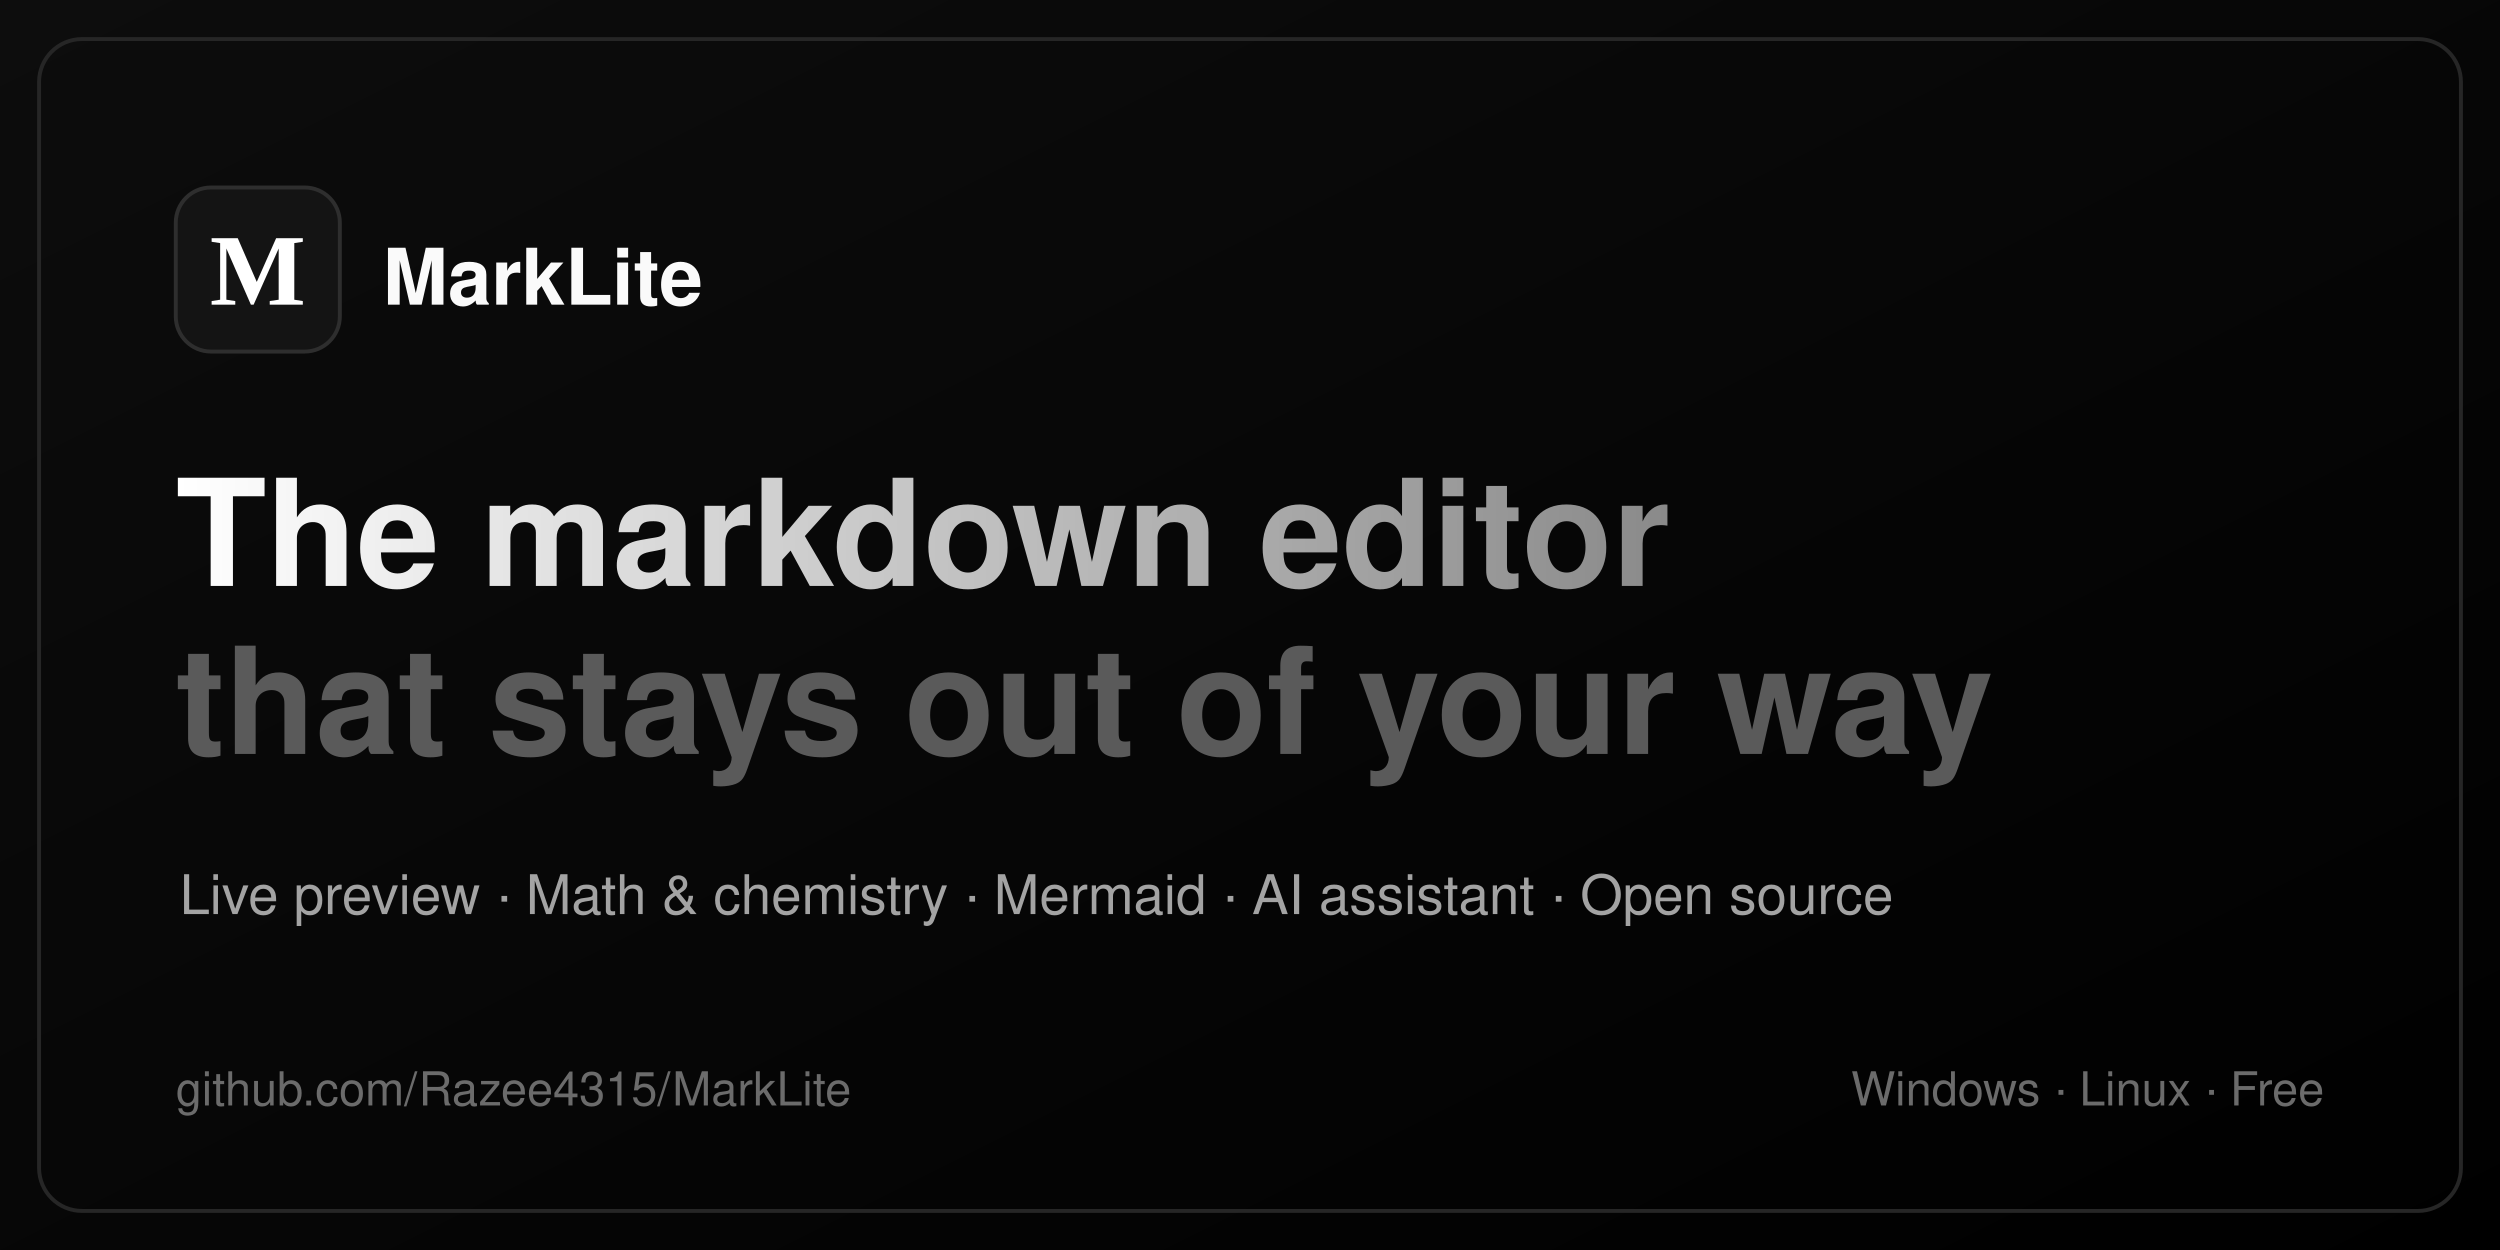
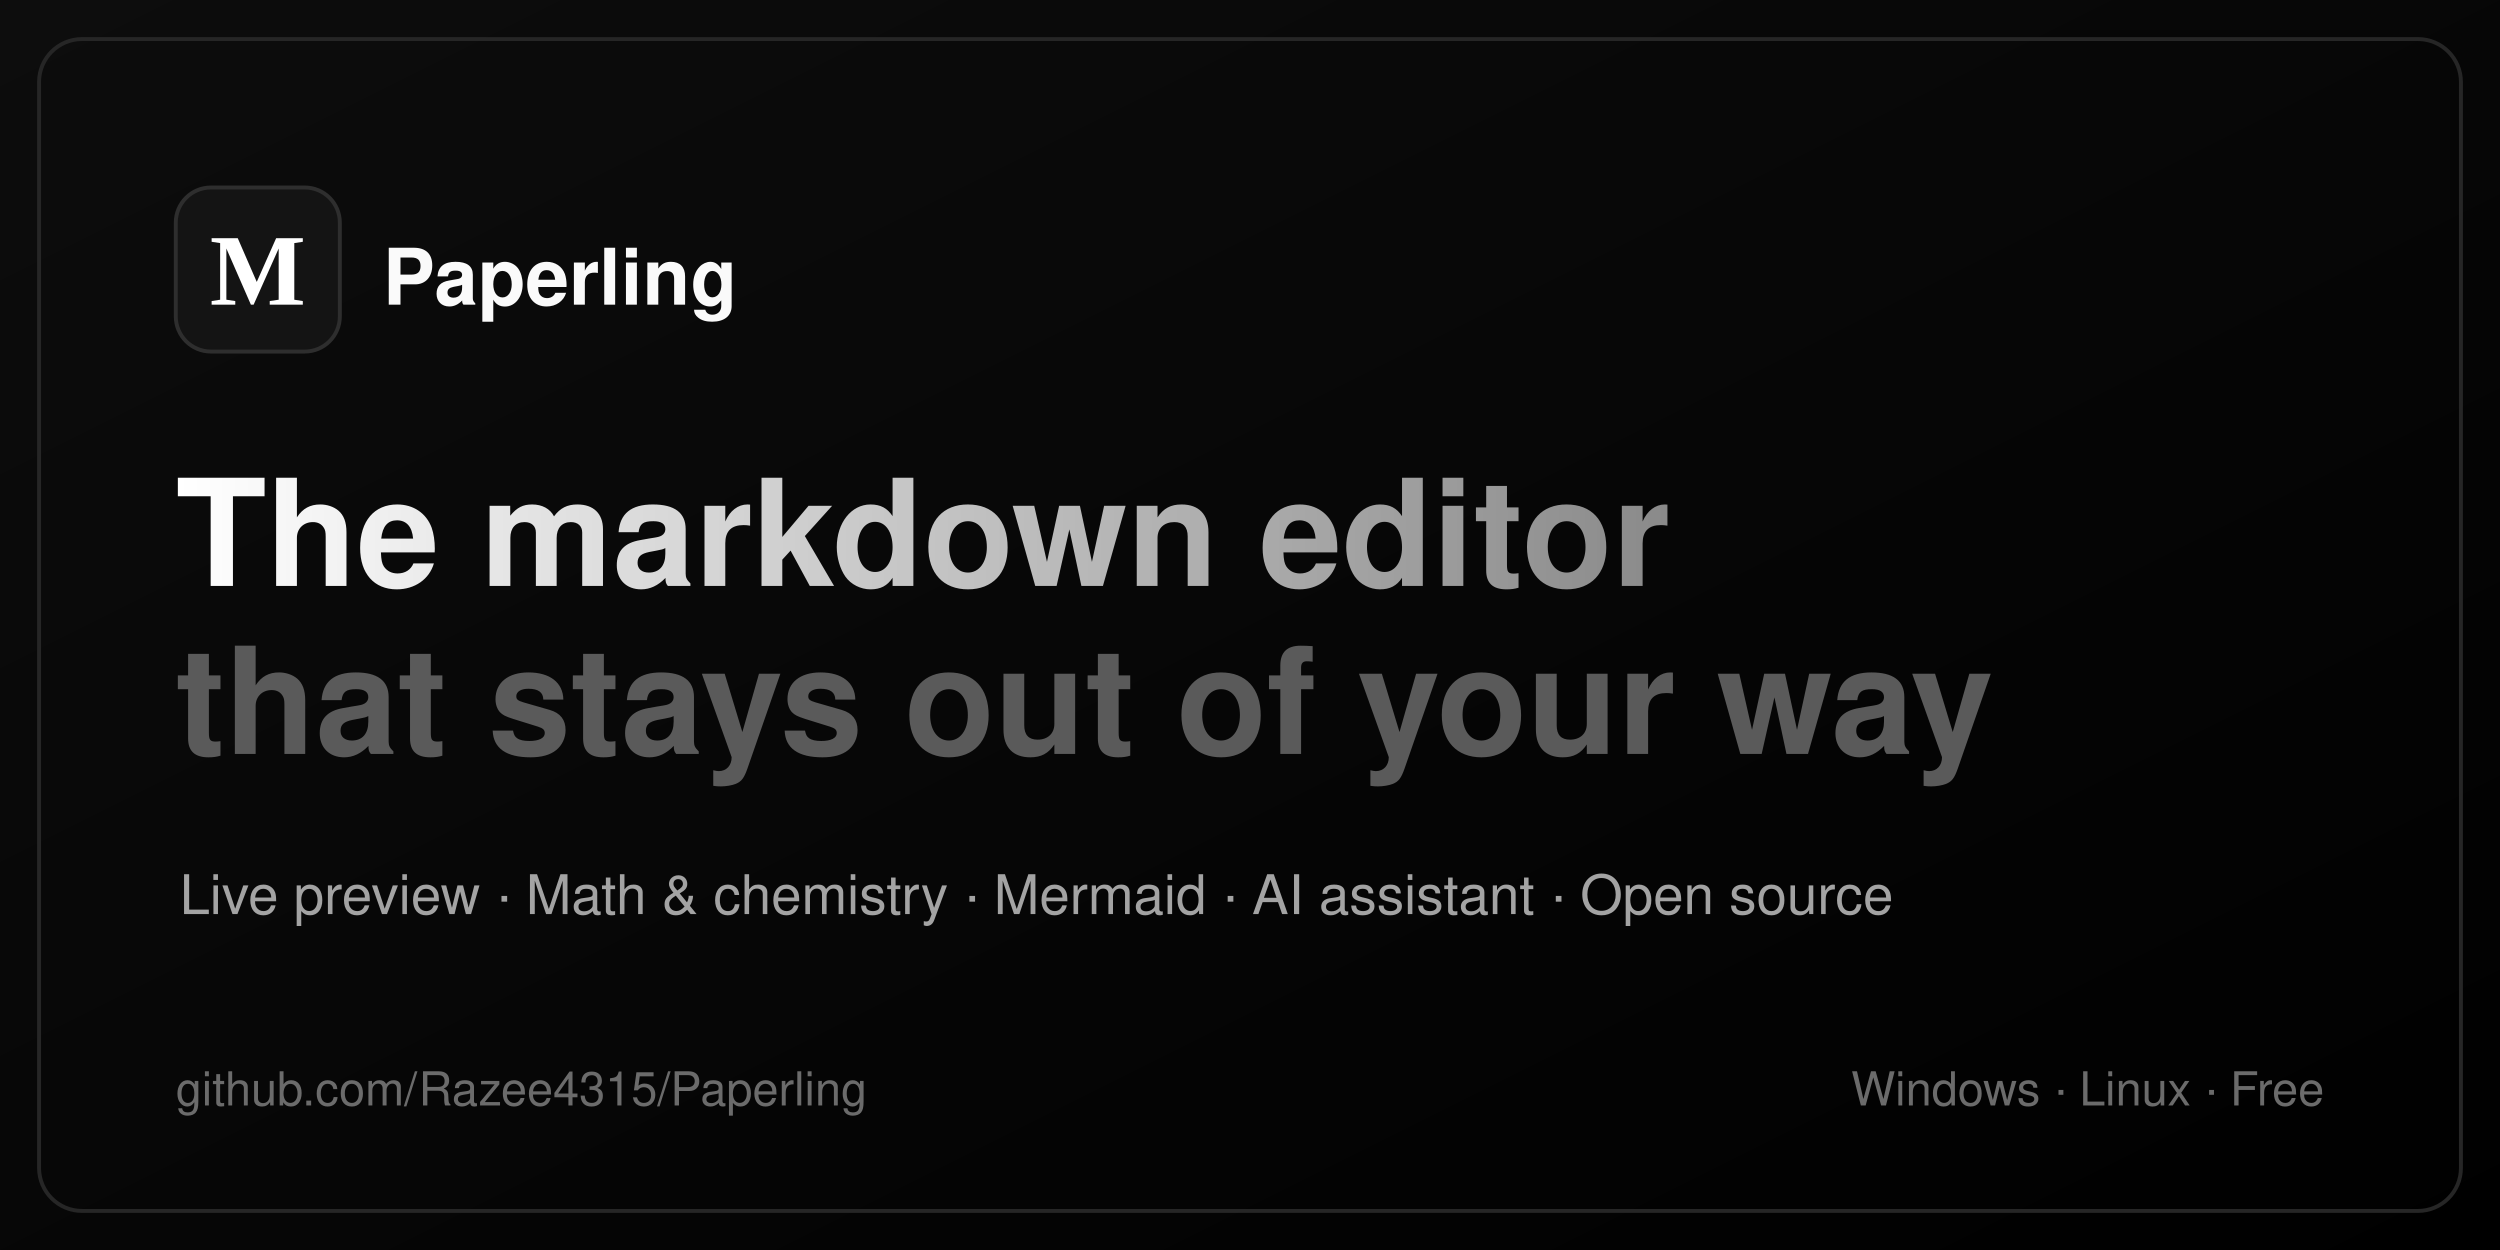
<svg xmlns="http://www.w3.org/2000/svg" width="1280" height="640" viewBox="0 0 1280 640">
  <defs>
    <linearGradient id="bg" x1="0" y1="0" x2="1" y2="1">
      <stop offset="0" stop-color="#0d0d0d" />
      <stop offset="1" stop-color="#000000" />
    </linearGradient>
    <linearGradient id="fade" x1="0" y1="0" x2="1" y2="0">
      <stop offset="0" stop-color="#ffffff" />
      <stop offset="1" stop-color="#8a8a8a" />
    </linearGradient>
  </defs>
  <rect width="1280" height="640" fill="url(#bg)" />
  <rect x="20" y="20" width="1240" height="600" rx="22" fill="none" stroke="#262626" stroke-width="2" />
  <g transform="translate(90,96)">
    <rect x="0" y="0" width="84" height="84" rx="18" fill="#141414" stroke="#2e2e2e" stroke-width="2" />
    <text x="42" y="60" font-family="Georgia, 'Times New Roman', serif" font-size="52" font-weight="700" fill="#ffffff" text-anchor="middle">M</text>
  </g>
-   <text x="196" y="156" font-family="Segoe UI, Helvetica, Arial, sans-serif" font-size="40" font-weight="700" fill="#fafafa">MarkLite</text>
+   <text x="196" y="156" font-family="Segoe UI, Helvetica, Arial, sans-serif" font-size="40" font-weight="700" fill="#fafafa">Paperling</text>
  <text x="90" y="300" font-family="Segoe UI, Helvetica, Arial, sans-serif" font-size="76" font-weight="800" fill="url(#fade)">The markdown editor</text>
  <text x="90" y="386" font-family="Segoe UI, Helvetica, Arial, sans-serif" font-size="76" font-weight="800" fill="#5a5a5a">that stays out of your way</text>
  <text x="92" y="468" font-family="Segoe UI, Helvetica, Arial, sans-serif" font-size="28" fill="#a3a3a3">Live preview · Math &amp; chemistry · Mermaid · AI assistant · Open source</text>
-   <text x="90" y="566" font-family="Segoe UI, Helvetica, Arial, sans-serif" font-size="24" fill="#6b6b6b">github.com/Razee4315/MarkLite</text>
+   <text x="90" y="566" font-family="Segoe UI, Helvetica, Arial, sans-serif" font-size="24" fill="#6b6b6b">github.com/Razee4315/Paperling</text>
  <text x="1190" y="566" font-family="Segoe UI, Helvetica, Arial, sans-serif" font-size="24" fill="#6b6b6b" text-anchor="end">Windows · Linux · Free</text>
</svg>
